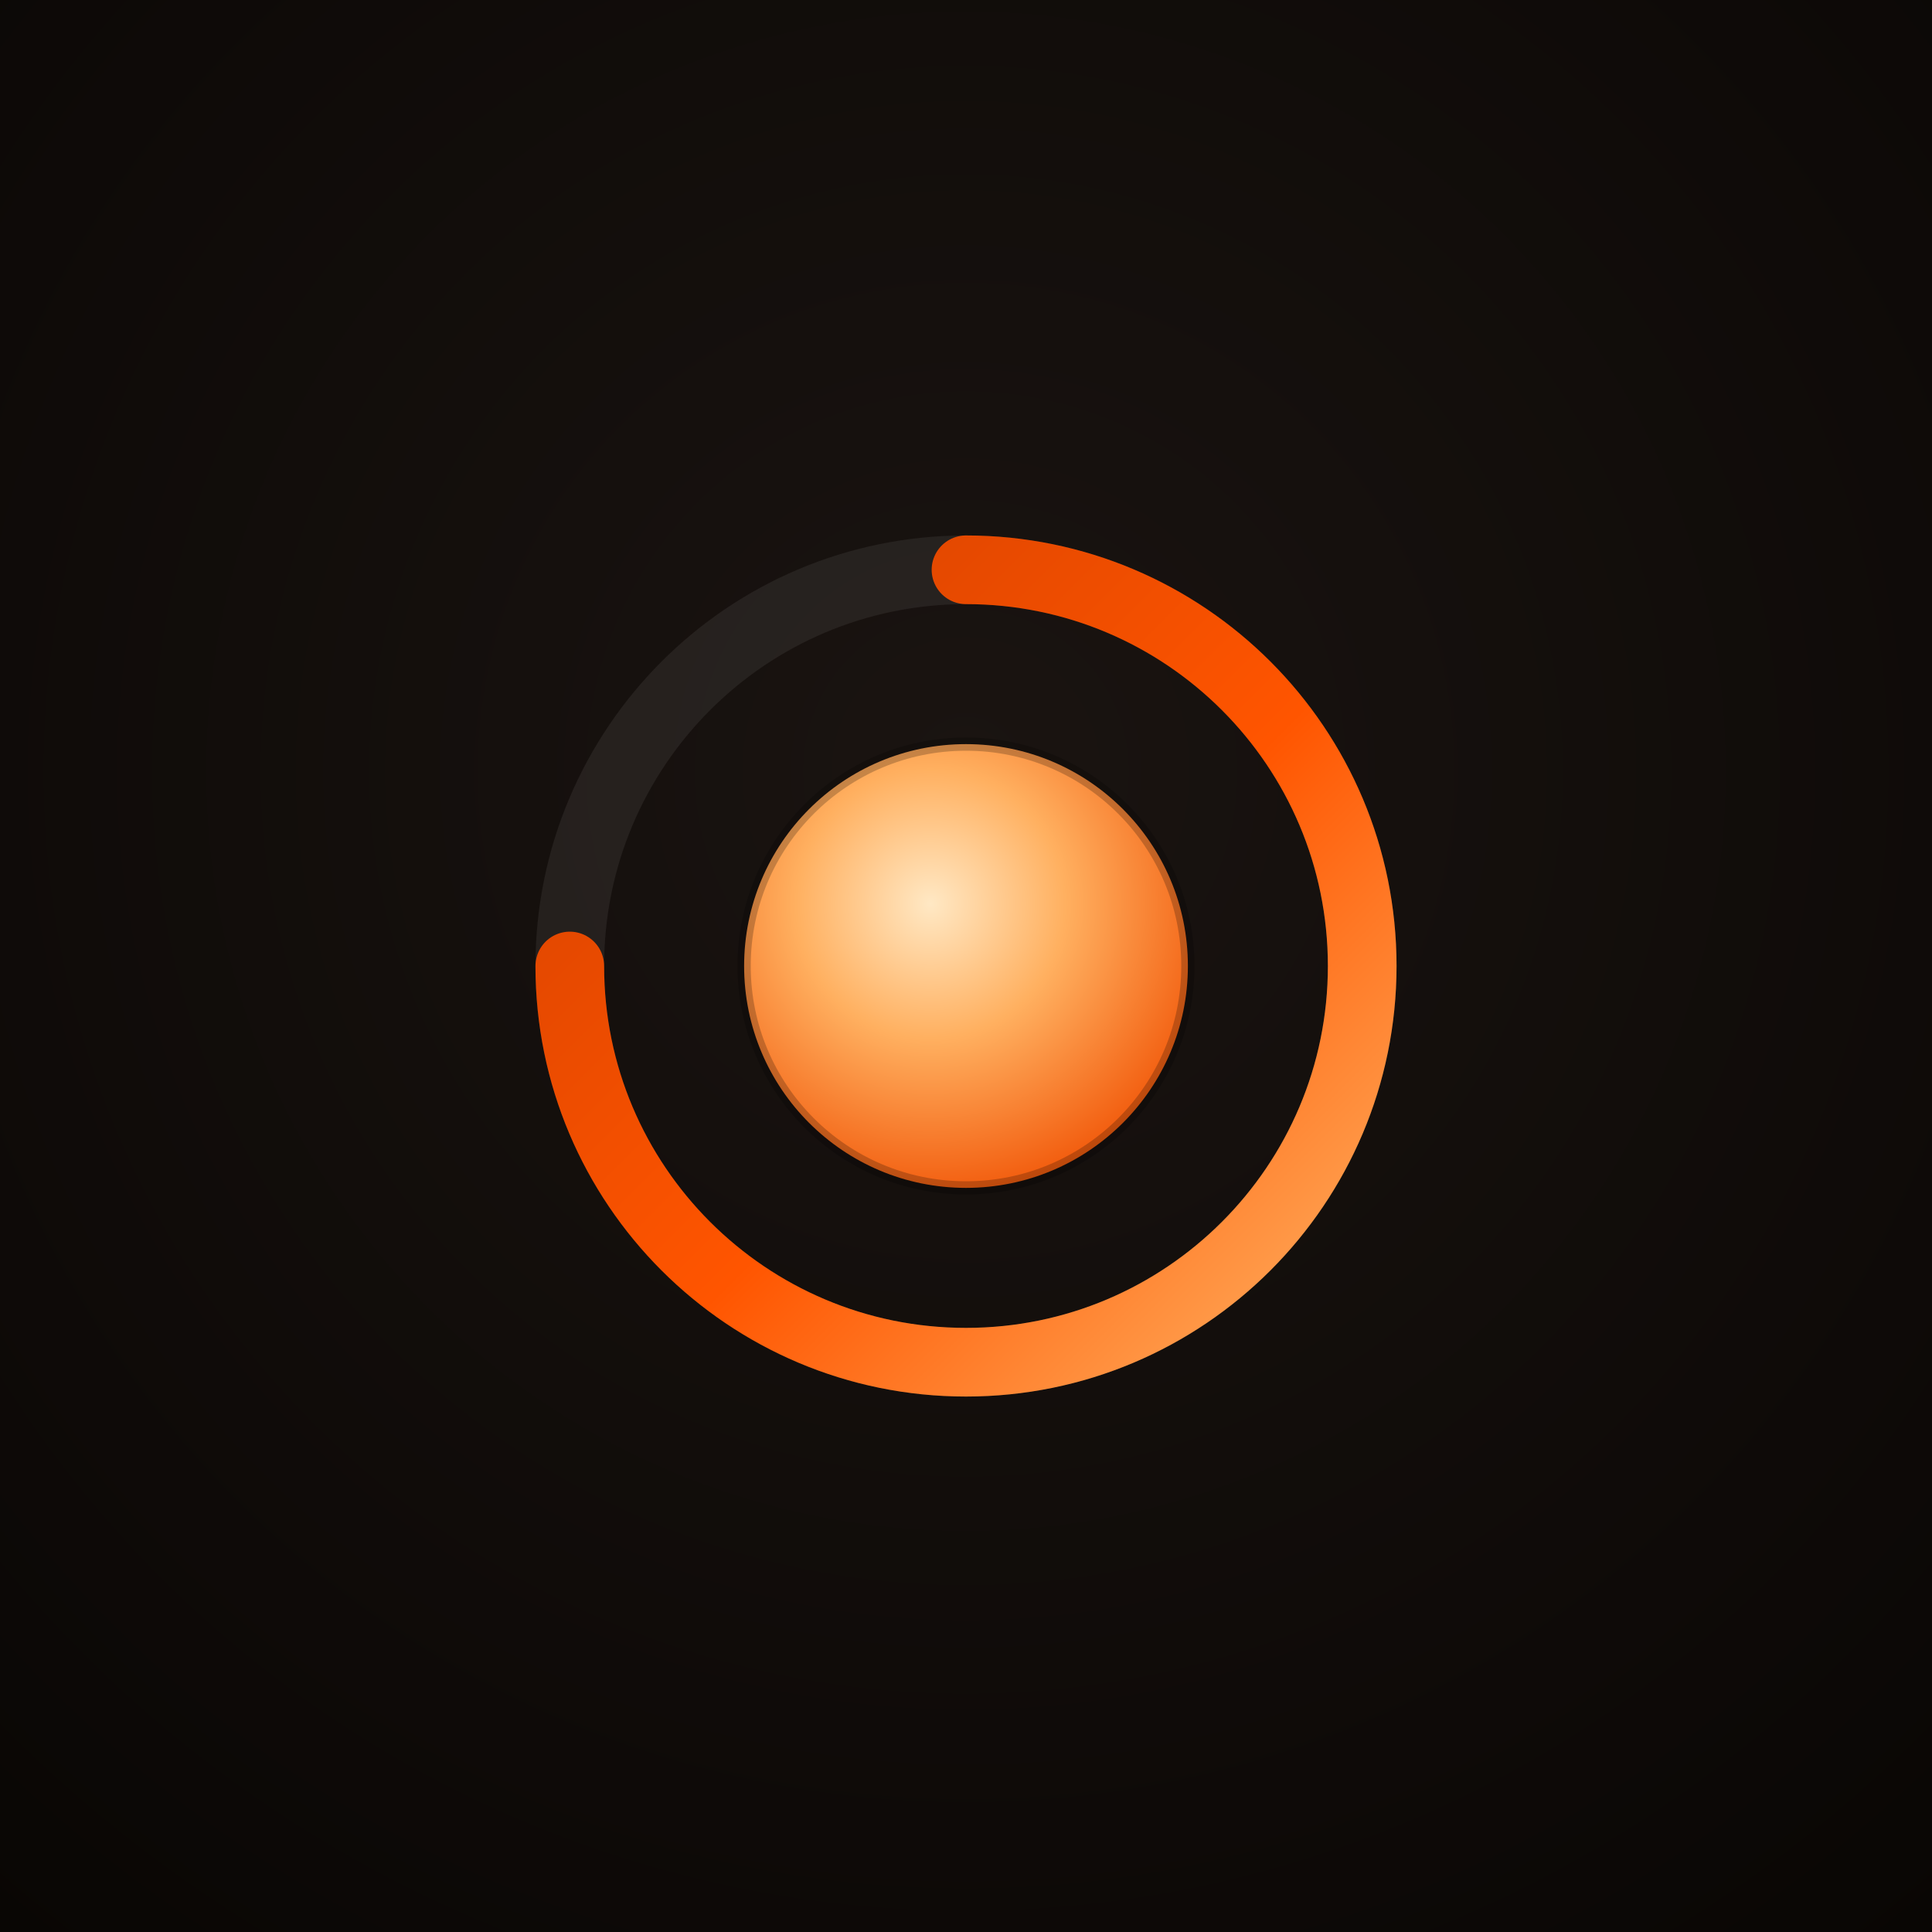
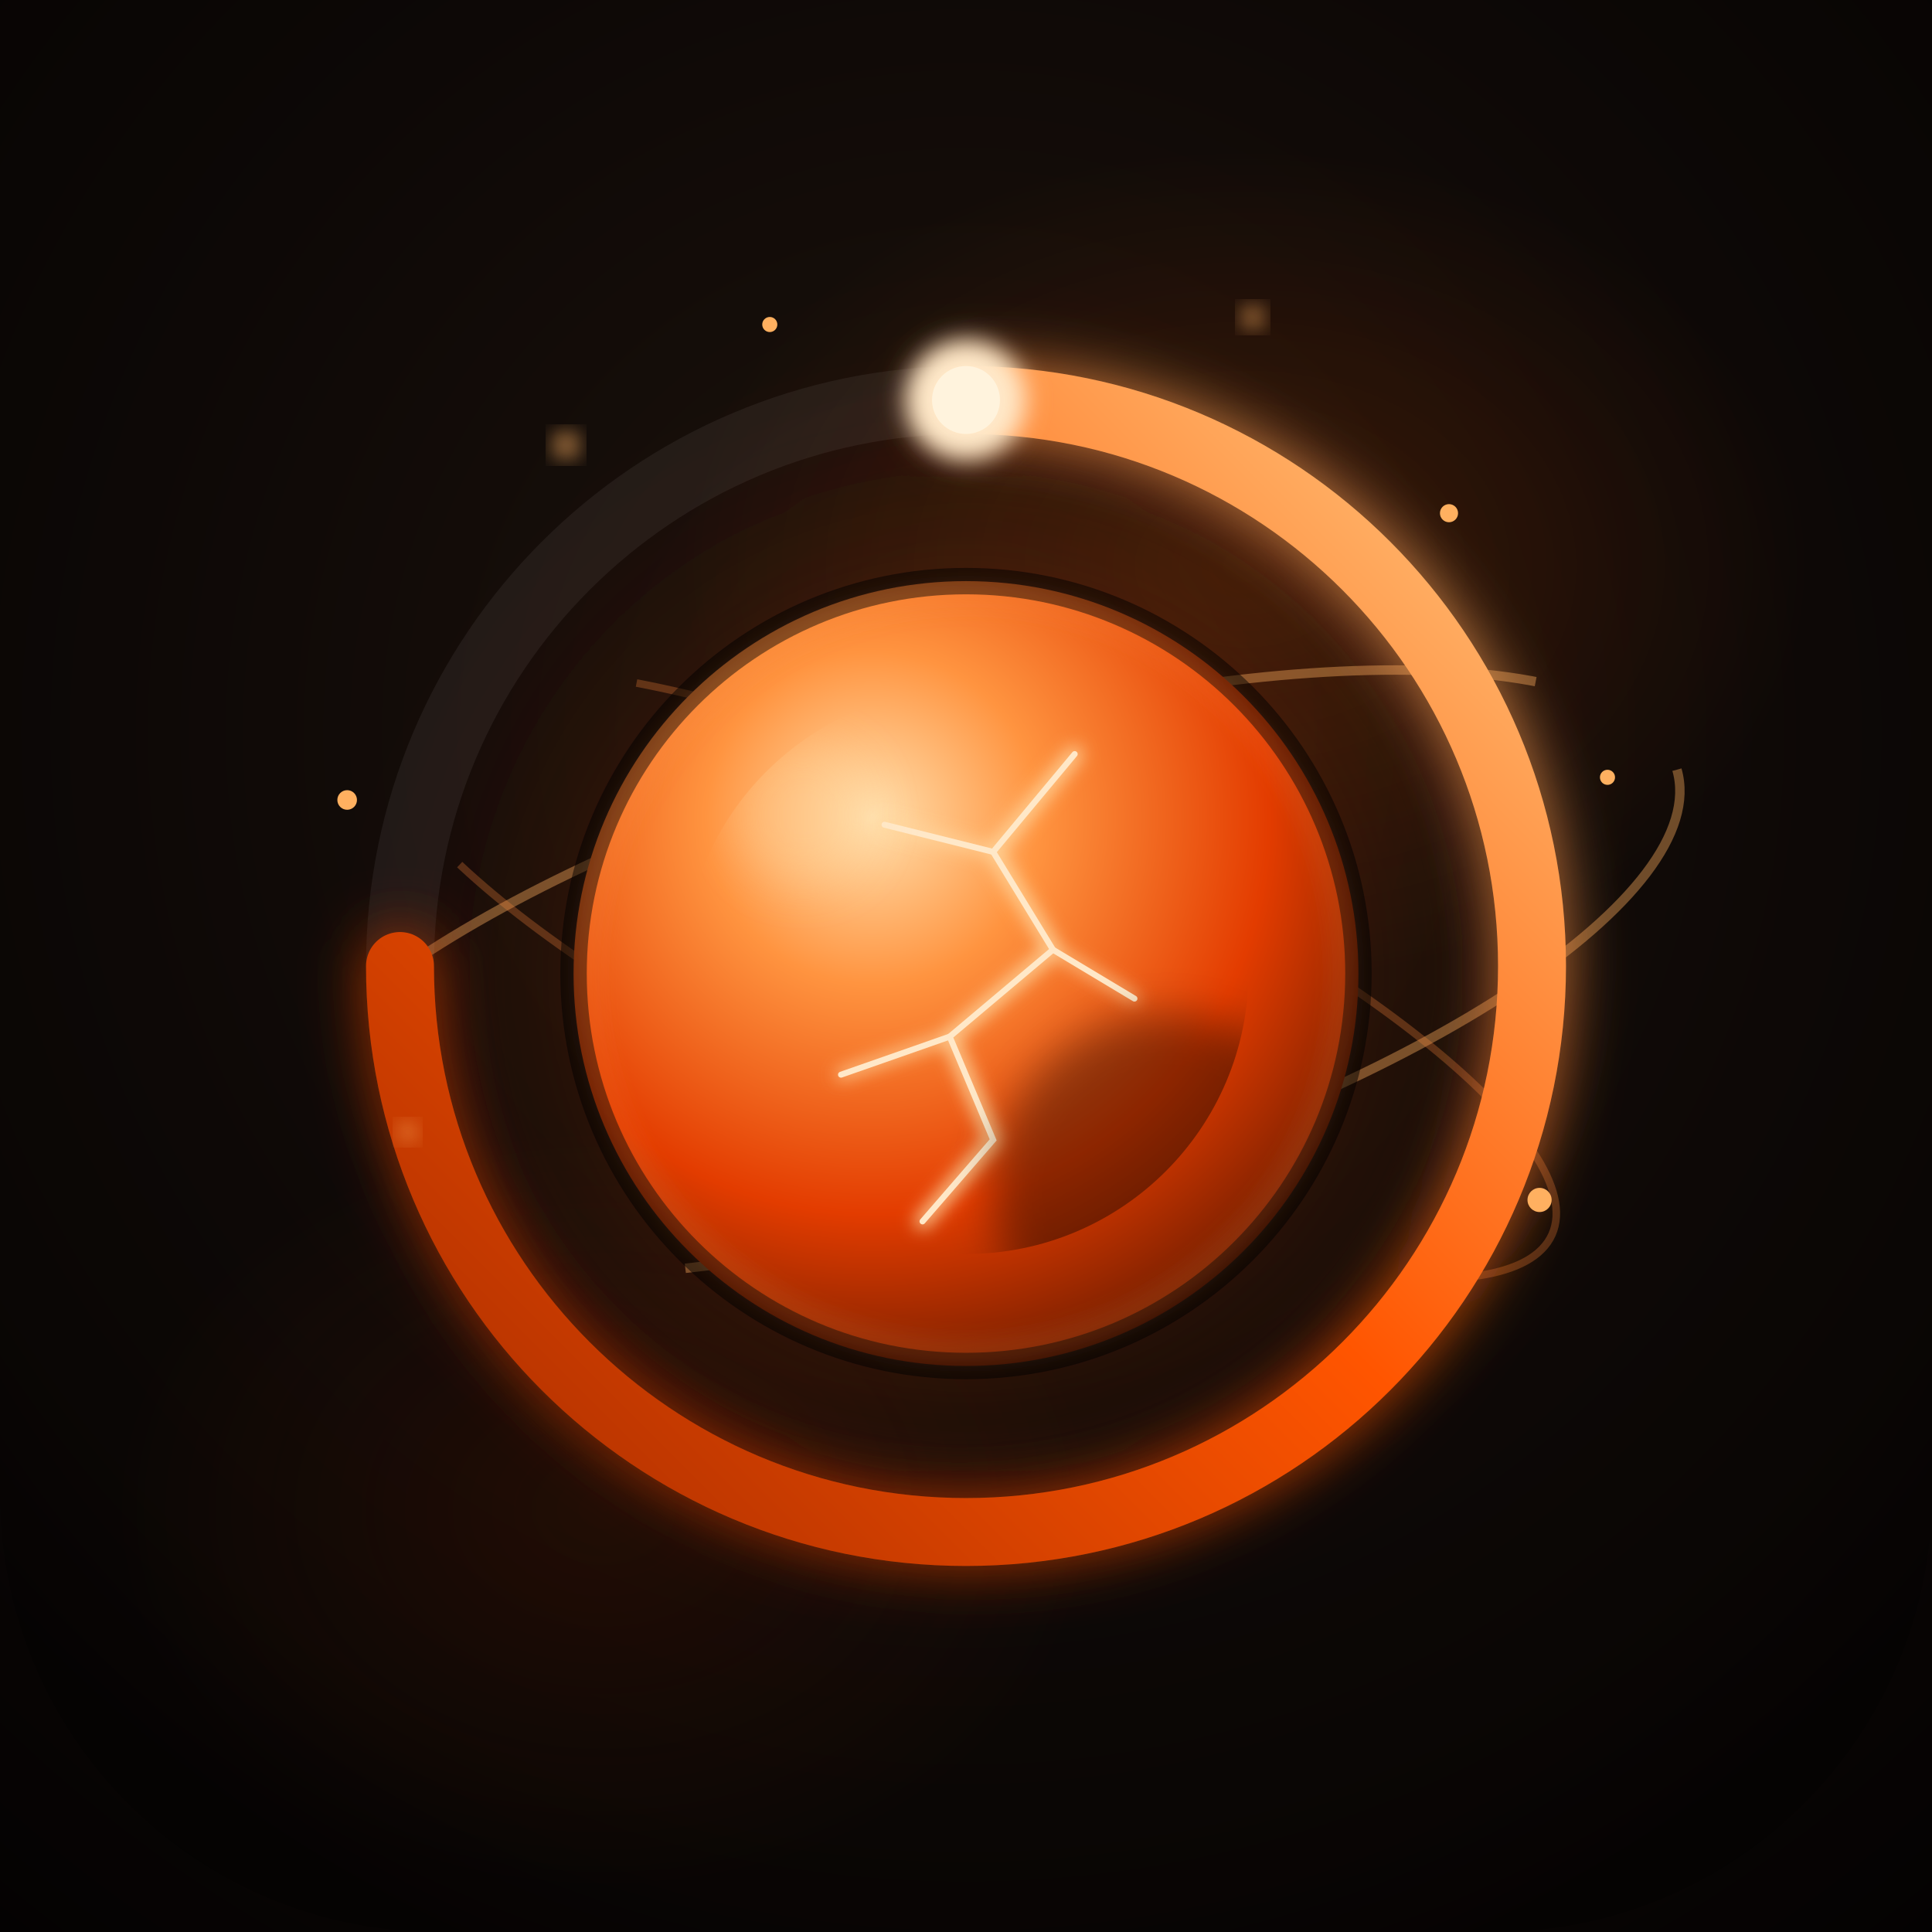
<svg xmlns="http://www.w3.org/2000/svg" viewBox="0 0 512 512">
  <defs>
-     <radialGradient id="bg" cx="50%" cy="40%" r="78%">
-       <stop offset="0%" stop-color="#1a1411" />
-       <stop offset="100%" stop-color="#090604" />
+     <radialGradient id="bg" cx="50%" cy="38%" r="80%">
+       <stop offset="0%" stop-color="#1d130c" />
+       <stop offset="55%" stop-color="#0d0806" />
+       <stop offset="100%" stop-color="#040202" />
    </radialGradient>
-     <linearGradient id="arc" x1="0" y1="0" x2="1" y2="1">
-       <stop offset="0%" stop-color="#d34000" />
-       <stop offset="55%" stop-color="#ff5500" />
-       <stop offset="100%" stop-color="#ffb060" />
+     <radialGradient id="neb1" cx="50%" cy="50%" r="50%">
+       <stop offset="0%" stop-color="#ff5500" stop-opacity="0.30" />
+       <stop offset="100%" stop-color="#ff5500" stop-opacity="0" />
+     </radialGradient>
+     <radialGradient id="neb2" cx="50%" cy="50%" r="50%">
+       <stop offset="0%" stop-color="#a02c00" stop-opacity="0.28" />
+       <stop offset="100%" stop-color="#a02c00" stop-opacity="0" />
+     </radialGradient>
+     <radialGradient id="vg" cx="50%" cy="42%" r="75%">
+       <stop offset="0%" stop-color="#000000" stop-opacity="0" />
+       <stop offset="74%" stop-color="#000000" stop-opacity="0" />
+       <stop offset="100%" stop-color="#000000" stop-opacity="0.55" />
+     </radialGradient>
+     <radialGradient id="halo" cx="50%" cy="50%" r="50%">
+       <stop offset="0%" stop-color="#ff6a1a" stop-opacity="0.55" />
+       <stop offset="55%" stop-color="#c23a00" stop-opacity="0.18" />
+       <stop offset="100%" stop-color="#c23a00" stop-opacity="0" />
+     </radialGradient>
+     <radialGradient id="sphere" cx="38%" cy="30%" r="82%">
+       <stop offset="0%" stop-color="#ffe0ae" />
+       <stop offset="26%" stop-color="#ff9440" />
+       <stop offset="62%" stop-color="#e33c00" />
+       <stop offset="100%" stop-color="#4a1200" />
+     </radialGradient>
+     <linearGradient id="arc" x1="0" y1="1" x2="1" y2="0">
+       <stop offset="0%" stop-color="#a82c00" />
+       <stop offset="50%" stop-color="#ff5500" />
+       <stop offset="100%" stop-color="#ffc880" />
    </linearGradient>
-     <radialGradient id="core" cx="42%" cy="36%" r="72%">
-       <stop offset="0%" stop-color="#ffe8c4" />
-       <stop offset="42%" stop-color="#ffb060" />
-       <stop offset="100%" stop-color="#f04e00" />
-     </radialGradient>
+     <filter id="blur3" x="-40%" y="-40%" width="180%" height="180%">
+       <feGaussianBlur stdDeviation="3" />
+     </filter>
+     <filter id="blur8" x="-60%" y="-60%" width="220%" height="220%">
+       <feGaussianBlur stdDeviation="8" />
+     </filter>
+     <filter id="blur18" x="-80%" y="-80%" width="260%" height="260%">
+       <feGaussianBlur stdDeviation="18" />
+     </filter>
+     <clipPath id="orb">
+       <circle cx="256" cy="258" r="104" />
+     </clipPath>
  </defs>
  <rect width="512" height="512" fill="url(#bg)" />
-   <g transform="translate(256 256) scale(0.7) translate(-256 -256)">
-     <circle cx="256" cy="256" r="150" fill="none" stroke="rgba(255,255,255,0.07)" stroke-width="26" />
-     <path d="M 256 106 A 150 150 0 1 1 106 256" fill="none" stroke="url(#arc)" stroke-width="26" stroke-linecap="round" />
-     <circle cx="256" cy="256" r="84" fill="url(#core)" />
-     <circle cx="256" cy="256" r="84" fill="none" stroke="rgba(0,0,0,0.22)" stroke-width="5" />
+   <ellipse cx="330" cy="150" rx="150" ry="110" fill="url(#neb1)" opacity="0.55" />
+   <ellipse cx="160" cy="400" rx="130" ry="100" fill="url(#neb2)" opacity="0.5" />
+   <circle cx="256" cy="258" r="150" fill="url(#halo)" filter="url(#blur18)" />
+   <g fill="none" stroke="#ffb060" stroke-opacity="0.4" stroke-width="2.5">
+     <ellipse cx="256" cy="258" rx="196" ry="62" transform="rotate(-16 256 258)" stroke-dasharray="150 70 90 200" />
  </g>
+   <g fill="none" stroke="#ff8a3d" stroke-opacity="0.28" stroke-width="2">
+     <ellipse cx="256" cy="258" rx="170" ry="46" transform="rotate(24 256 258)" stroke-dasharray="40 120 160 120" />
+   </g>
+   <circle cx="256" cy="258" r="104" fill="url(#sphere)" />
+   <g transform="translate(256 256) scale(0.72) translate(-256 -256)" clip-path="url(#orb)">
+     <g fill="none" stroke="#ffd9a0" stroke-linecap="round" filter="url(#blur3)" opacity="0.85">
+       <path stroke-width="6" d="M296 178L266 214L288 250L250 282L266 320L240 350" />
+       <path stroke-width="4" d="M266 214L226 204" />
+       <path stroke-width="4" d="M250 282L210 296" />
+       <path stroke-width="3.5" d="M288 250L318 268" />
+     </g>
+     <g fill="none" stroke="#ffe8c8" stroke-linecap="round" stroke-width="2.2">
+       <path d="M296 178L266 214L288 250L250 282L266 320L240 350" />
+       <path d="M266 214L226 204" />
+       <path d="M250 282L210 296" />
+       <path d="M288 250L318 268" />
+     </g>
+     <circle cx="196" cy="200" r="26" fill="#ffd9a0" opacity="0.32" filter="url(#blur8)" />
+     <circle cx="330" cy="338" r="64" fill="#000000" opacity="0.38" filter="url(#blur8)" />
+   </g>
+   <circle cx="256" cy="258" r="104" fill="none" stroke="rgba(0,0,0,0.5)" stroke-width="7" />
+   <circle cx="256" cy="258" r="100" fill="none" stroke="rgba(255,170,90,0.25)" stroke-width="3" filter="url(#blur3)" />
+   <circle cx="256" cy="256" r="150" fill="none" stroke="rgba(255,255,255,0.06)" stroke-width="18" />
+   <path d="M 256 106 A 150 150 0 1 1 106 256" fill="none" stroke="url(#arc)" stroke-width="18" stroke-linecap="round" filter="url(#blur8)" opacity="0.75" />
+   <path d="M 256 106 A 150 150 0 1 1 106 256" fill="none" stroke="url(#arc)" stroke-width="18" stroke-linecap="round" />
+   <circle cx="256" cy="106" r="16" fill="#ffe8c8" filter="url(#blur3)" />
+   <circle cx="256" cy="106" r="9" fill="#fff3dd" />
+   <g fill="#ffb060">
+     <circle cx="150" cy="118" r="3" filter="url(#blur3)" />
+     <circle cx="384" cy="136" r="2.4" />
+     <circle cx="108" cy="300" r="2.2" filter="url(#blur3)" />
+     <circle cx="408" cy="318" r="3.2" />
+     <circle cx="204" cy="86" r="2" />
+     <circle cx="332" cy="84" r="2.6" filter="url(#blur3)" />
+     <circle cx="426" cy="206" r="2" />
+     <circle cx="92" cy="212" r="2.6" />
+   </g>
+   <rect width="512" height="512" rx="116" fill="url(#vg)" />
</svg>
